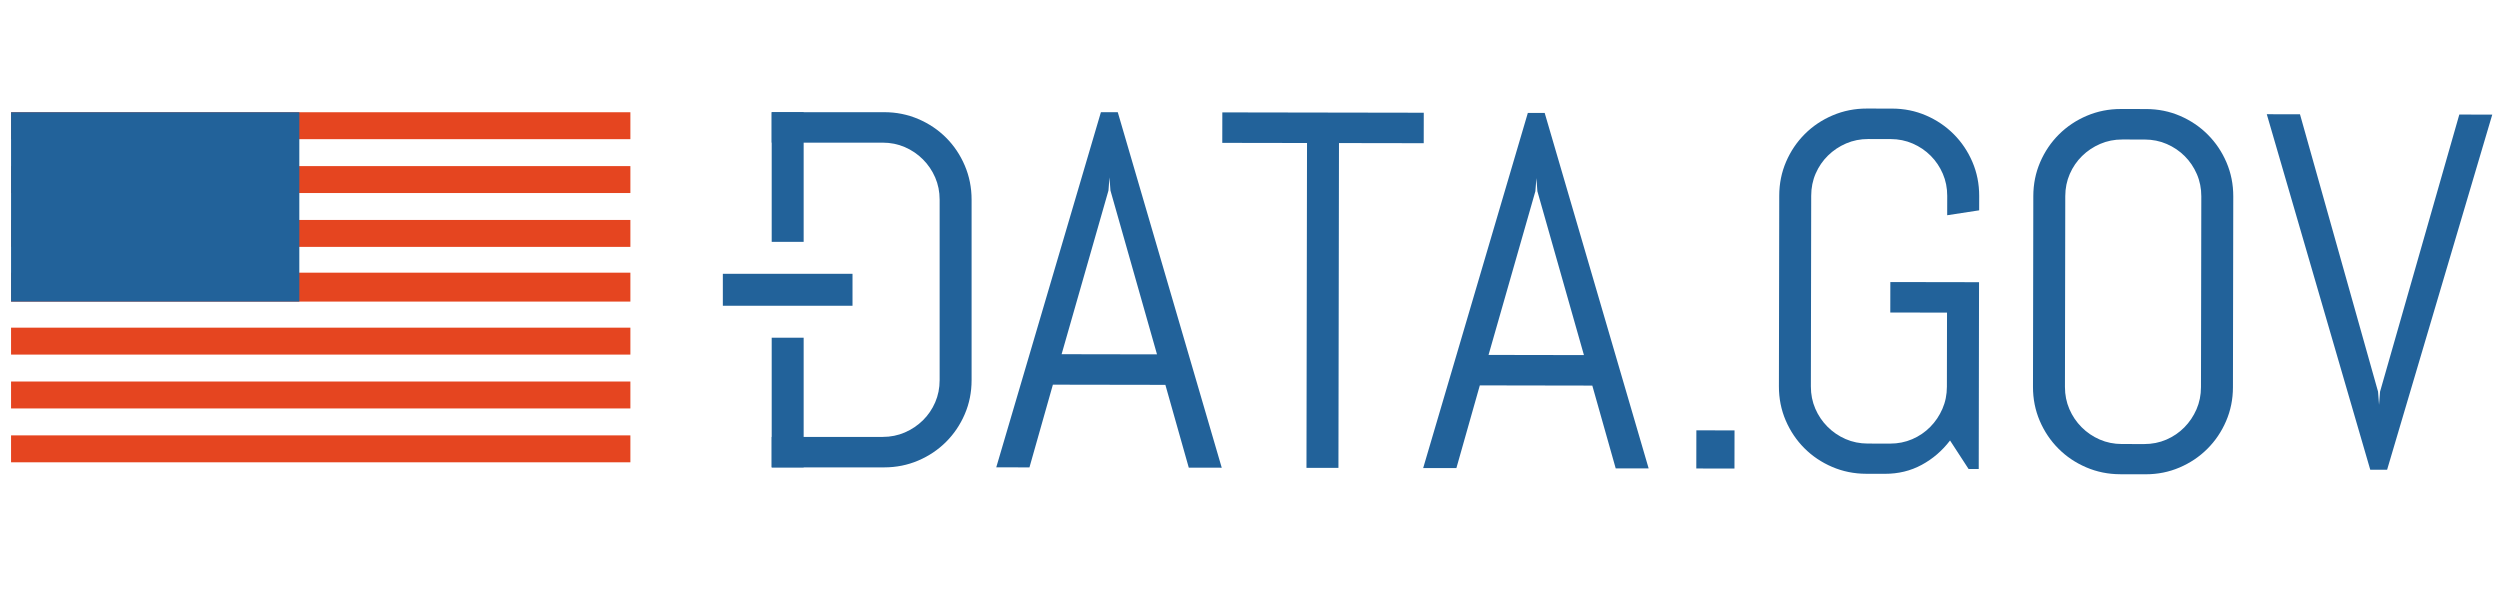
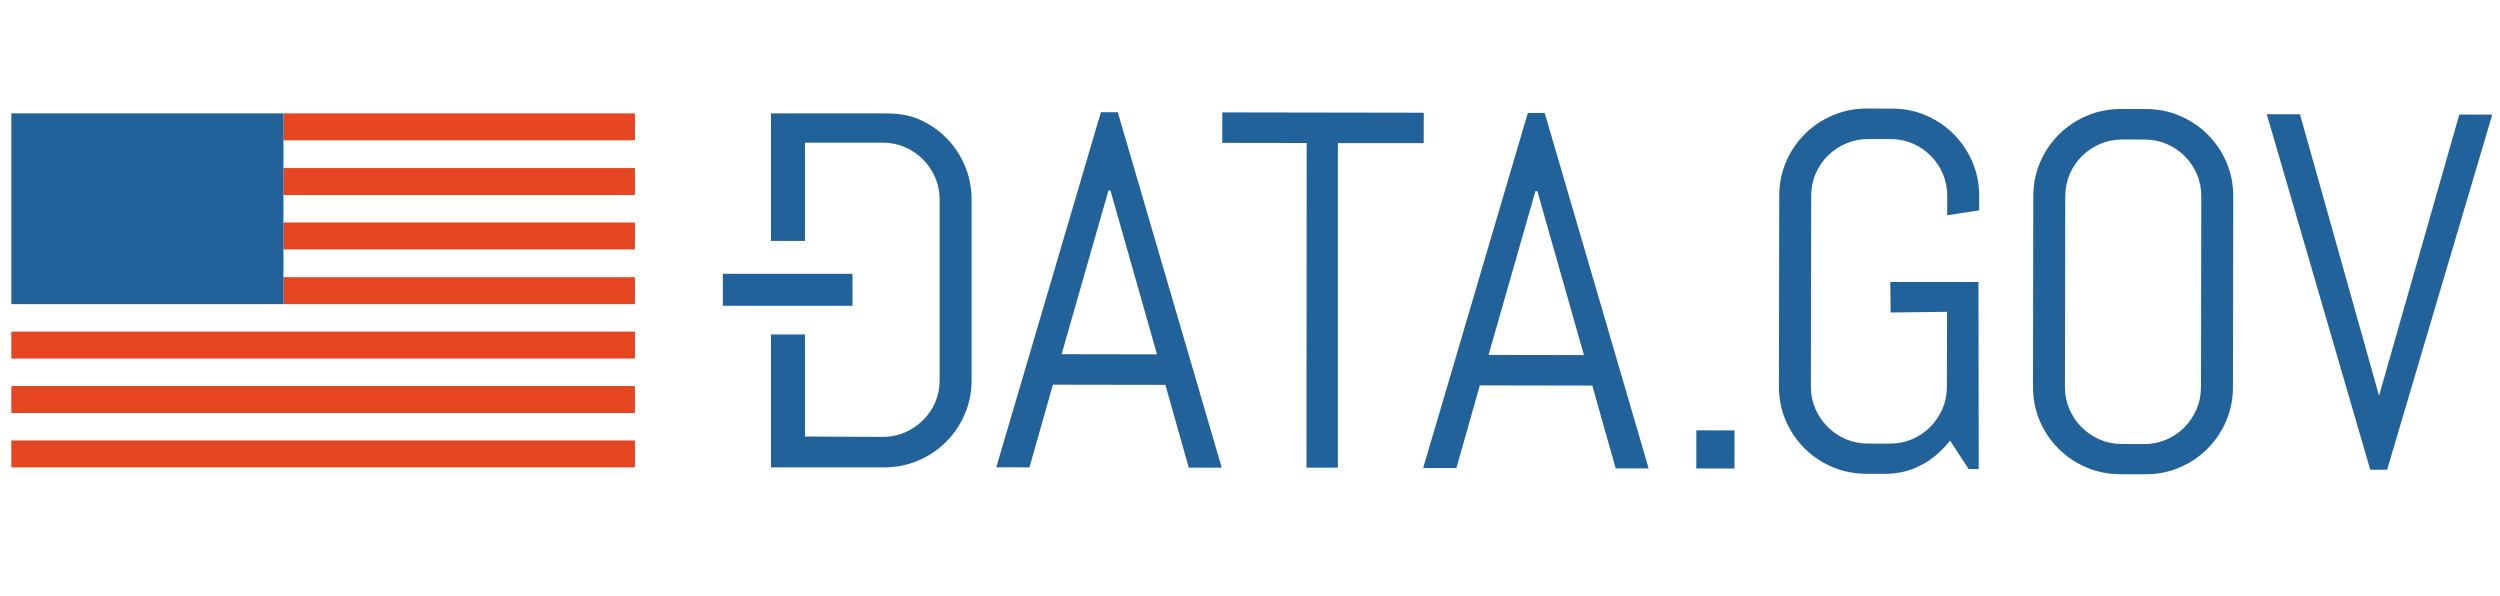
<svg xmlns="http://www.w3.org/2000/svg" width="882" height="210">
  <g>
    <g id="US_flag">
-       <rect id="stripe_1" x="3.9" y="96.2" fill="#E54520" width="218.5" height="10.2" />
-       <rect id="stripe_2" x="3.9" y="39.6" fill="#E54520" width="218.5" height="9.5" />
-       <rect id="stripe_3" x="3.9" y="58.6" fill="#E54520" width="218.5" height="9.5" />
-       <rect id="stripe_4" x="3.9" y="77.6" fill="#E54520" width="218.5" height="9.5" />
-       <rect id="stripe_5" x="3.9" y="115.6" fill="#E54520" width="218.5" height="9.5" />
-       <rect id="stripe_6" x="3.9" y="134.6" fill="#E54520" width="218.5" height="9.5" />
-       <rect id="stripe_7" x="3.9" y="153.6" fill="#E54520" width="218.5" height="9.5" />
-       <rect id="STARS" x="3.9" y="39.6" fill="#22629A" width="101.7" height="66.8" />
+       <rect height="9.5" width="124" fill="#E54520" y="40" x="100" id="stripe_1" />
+       <rect height="9.5" width="124" fill="#E54520" y="59.3" x="100" id="stripe_2" />
+       <rect height="9.5" width="124" fill="#E54520" y="78.5" x="100" id="stripe_3" />
+       <rect height="9.5" width="124" fill="#E54520" y="97.8" x="100" id="stripe_4" />
+       <rect height="9.5" width="220" fill="#E54520" y="117" x="4" id="stripe_5" />
+       <rect height="9.5" width="220" fill="#E54520" y="136.2" x="4" id="stripe_6" />
+       <rect height="9.5" width="220" fill="#E54520" y="155.4" x="4" id="stripe_7" />
+       <rect height="67.3" width="96" fill="#22629A" y="40" x="4" id="STARS" />
    </g>
    <g id="New_D">
-       <path fill="#22629A" d="m283.529,154.142h27.876c2.796,0 5.403,-0.524 7.821,-1.573c2.417,-1.049 4.544,-2.476 6.379,-4.282c1.835,-1.805 3.277,-3.918 4.326,-6.336c1.049,-2.417 1.573,-5.025 1.573,-7.821v-63.704c0,-2.796 -0.524,-5.403 -1.573,-7.821c-1.049,-2.417 -2.491,-4.544 -4.326,-6.379s-3.962,-3.277 -6.379,-4.326c-2.418,-1.049 -5.025,-1.573 -7.821,-1.573h-27.876l-11.273,-0.014v-10.735h39.674c4.252,0 8.258,0.801 12.016,2.403c3.758,1.603 7.035,3.801 9.831,6.598s4.995,6.073 6.598,9.831c1.602,3.758 2.403,7.764 2.403,12.016v63.705c0,4.253 -0.802,8.244 -2.403,11.972c-1.603,3.729 -3.801,6.991 -6.598,9.787s-6.073,4.996 -9.831,6.598c-3.758,1.603 -7.764,2.403 -12.016,2.403h-39.674v-10.734" id="svg_14" />
-       <rect x="272.256" y="119.144" fill="#22629A" width="11.273" height="45.746" id="svg_15" />
-       <rect x="272.256" y="39.579" fill="#22629A" width="11.273" height="45.746" id="svg_16" />
-       <rect x="255.019" y="96.598" fill="#22629A" width="45.746" height="11.273" id="svg_17" />
+       <path id="svg_14" d="m284,154l27.405,0.142c2.796,0 5.403,-0.524 7.821,-1.573c2.417,-1.049 4.544,-2.476 6.379,-4.282c1.835,-1.805 3.277,-3.918 4.326,-6.336c1.049,-2.417 1.573,-5.025 1.573,-7.821l0,-63.704c0,-2.796 -0.524,-5.403 -1.573,-7.821c-1.049,-2.417 -2.491,-4.544 -4.326,-6.379s-3.962,-3.277 -6.379,-4.326c-2.418,-1.049 -5.025,-1.573 -7.821,-1.573l-27.405,0l0,34.673l-12,0l0,-45l39.93,0c4.252,0 8.258,0.379 12.016,1.981c3.758,1.603 7.035,3.801 9.831,6.598s4.995,6.073 6.598,9.831c1.602,3.758 2.403,7.764 2.403,12.016l0,63.705c0,4.253 -0.802,8.244 -2.403,11.972c-1.603,3.729 -3.801,6.991 -6.598,9.787s-6.073,4.996 -9.831,6.598c-3.758,1.603 -7.764,2.403 -12.016,2.403l-39.93,0l0,-46.891l12,0l0,36z" fill="#22629A" />
+       <rect id="svg_17" height="11.273" width="45.746" fill="#22629A" y="96.598" x="255.019" />
    </g>
    <g id="ATA_GOV">
-       <path id="a1" fill="#22629A" d="m411.147,135.779l-39.688,-0.067l-8.268,29.182l-11.713,-0.02l36.924,-125.294l5.947,0.01l36.68,125.416l-11.628,-0.02l-8.254,-29.207l0,0zm-36.612,-10.817l33.656,0.058l-16.424,-57.811l-0.343,-4.634l-0.355,4.634l-16.534,57.753l0,0z" />
-       <path id="t2" fill="#22629A" d="m472.394,50.472l-0.193,114.603l-11.278,-0.02l0.193,-114.602l-29.896,-0.05l0.017,-10.752l71.069,0.119l-0.017,10.752l-29.895,-0.05l0,0z" />
-       <path id="a3" fill="#22629A" d="m561.766,136.033l-39.686,-0.068l-8.267,29.18l-11.716,-0.02l36.927,-125.293l5.942,0.01l36.68,125.418l-11.626,-0.02l-8.254,-29.207zm-36.608,-10.817l33.654,0.058l-16.424,-57.811l-0.343,-4.634l-0.36,4.632l-16.527,57.755z" />
-       <path id="dot4" fill="#22629A" d="m598.456,165.283l0.023,-13.461l13.464,0.023l-0.023,13.461l-13.464,-0.023z" />
-       <path id="g5" fill="#22629A" d="m698.098,165.468l-3.581,-0.007l-6.542,-10.06c-2.746,3.606 -6.072,6.472 -9.98,8.59c-3.909,2.126 -8.25,3.181 -13.029,3.171l-6.557,-0.01c-4.256,-0.007 -8.262,-0.818 -12.018,-2.428c-3.756,-1.608 -7.032,-3.811 -9.823,-6.614c-2.791,-2.801 -4.986,-6.069 -6.584,-9.802c-1.596,-3.732 -2.391,-7.727 -2.383,-11.981l0.115,-67.309c0.008,-4.256 0.813,-8.247 2.423,-11.972c1.608,-3.729 3.816,-6.987 6.614,-9.779c2.801,-2.793 6.087,-4.987 9.848,-6.584s7.767,-2.393 12.023,-2.386l8.917,0.015c4.254,0.007 8.245,0.816 11.973,2.425c3.726,1.609 6.987,3.816 9.777,6.617c2.791,2.802 4.986,6.068 6.584,9.801c1.596,3.73 2.391,7.726 2.383,11.98l-0.01,5.071l-11.281,1.728l0.013,-6.818c0.005,-2.797 -0.513,-5.406 -1.558,-7.827c-1.045,-2.418 -2.468,-4.534 -4.276,-6.345c-1.803,-1.809 -3.911,-3.241 -6.329,-4.294c-2.416,-1.053 -5.024,-1.582 -7.82,-1.587l-7.867,-0.013c-2.798,-0.005 -5.406,0.514 -7.83,1.559c-2.418,1.045 -4.549,2.469 -6.384,4.274c-1.843,1.804 -3.286,3.915 -4.341,6.331s-1.578,5.025 -1.583,7.822l-0.115,67.311c-0.005,2.797 0.513,5.405 1.558,7.827c1.045,2.419 2.483,4.55 4.321,6.388c1.831,1.838 3.956,3.283 6.369,4.339c2.418,1.053 5.026,1.58 7.825,1.586l7.867,0.015c2.796,0.005 5.404,-0.518 7.824,-1.56c2.423,-1.045 4.534,-2.486 6.344,-4.319c1.813,-1.83 3.241,-3.956 4.296,-6.373s1.578,-5.025 1.583,-7.822l0.045,-26.138l-20.015,-0.034l0.018,-10.752l31.293,0.053l-0.107,65.911l0,0z" />
-       <path id="o6" fill="#22629A" d="m785.358,148.578c-1.605,3.726 -3.813,6.989 -6.614,9.78c-2.803,2.793 -6.072,4.986 -9.803,6.579c-3.734,1.6 -7.725,2.396 -11.978,2.388l-8.915,-0.015c-4.256,-0.005 -8.262,-0.815 -12.021,-2.428c-3.753,-1.606 -7.027,-3.809 -9.82,-6.612c-2.793,-2.801 -4.989,-6.072 -6.587,-9.804c-1.593,-3.731 -2.391,-7.726 -2.383,-11.979l0.115,-67.311c0.008,-4.255 0.815,-8.247 2.423,-11.971c1.608,-3.729 3.814,-6.987 6.617,-9.78c2.803,-2.792 6.087,-4.986 9.845,-6.583c3.764,-1.597 7.77,-2.393 12.026,-2.386l8.915,0.015c4.254,0.008 8.245,0.817 11.973,2.426c3.726,1.609 6.985,3.815 9.778,6.617s4.989,6.068 6.584,9.801c1.595,3.73 2.393,7.725 2.385,11.98l-0.115,67.311c-0.006,4.254 -0.814,8.246 -2.425,11.972l0,0zm-8.737,-79.301c0.003,-2.797 -0.518,-5.408 -1.56,-7.827c-1.043,-2.418 -2.468,-4.534 -4.274,-6.345c-1.803,-1.809 -3.914,-3.241 -6.329,-4.294c-2.418,-1.054 -5.024,-1.582 -7.822,-1.587l-7.867,-0.013c-2.798,-0.005 -5.406,0.514 -7.827,1.559c-2.423,1.045 -4.551,2.469 -6.389,4.272c-1.838,1.806 -3.283,3.916 -4.336,6.332s-1.583,5.024 -1.588,7.821l-0.115,67.311c-0.005,2.797 0.52,5.407 1.563,7.829c1.043,2.419 2.483,4.55 4.316,6.387c1.831,1.838 3.956,3.286 6.374,4.339c2.415,1.053 5.024,1.583 7.822,1.588l7.867,0.013c2.798,0.005 5.404,-0.515 7.827,-1.56c2.421,-1.045 4.534,-2.486 6.344,-4.316c1.81,-1.832 3.241,-3.959 4.294,-6.374c1.053,-2.418 1.581,-5.025 1.585,-7.822l0.115,-67.313l0,0z" />
-       <path id="v7" fill="#22629A" d="m838.981,138.184l0.343,4.633l0.357,-4.631l27.965,-97.774l11.626,0.02l-37.1,125.291l-5.947,-0.01l-36.503,-125.415l11.711,0.019l27.548,97.867l0,0z" />
+       <path d="m411.147,135.779l-39.688,-0.067l-8.268,29.182l-11.713,-0.02l36.924,-125.294l5.947,0.01l36.68,125.416l-11.628,-0.02l-8.254,-29.207l0,0zm-36.612,-10.817l33.656,0.058l-16.424,-57.811l-0.698,0l-16.534,57.753l0,0z" fill="#22629A" id="a1" />
+       <path d="m472,50.5l0,114.5l-11.077,0l0.077,-114.547l-29.78,-0.05l0.017,-10.752l71.069,0.119l-0.017,10.73l-30.289,0z" fill="#22629A" id="t2" />
+       <path d="m561.766,136.033l-39.686,-0.068l-8.267,29.18l-11.716,-0.02l36.927,-125.293l5.942,0.01l36.68,125.418l-11.626,-0.02l-8.254,-29.207zm-36.608,-10.817l33.654,0.058l-16.424,-57.811l-0.703,-0.002l-16.527,57.755z" fill="#22629A" id="a3" />
+       <path d="m598.456,165.283l0.023,-13.461l13.464,0.023l-0.023,13.461l-13.464,-0.023z" fill="#22629A" id="dot4" />
+       <path d="m698.098,165.468l-3.581,-0.007l-6.542,-10.06c-2.746,3.606 -6.072,6.472 -9.98,8.59c-3.909,2.126 -8.25,3.181 -13.029,3.171l-6.557,-0.01c-4.256,-0.007 -8.262,-0.818 -12.018,-2.428c-3.756,-1.608 -7.032,-3.811 -9.823,-6.614c-2.791,-2.801 -4.986,-6.069 -6.584,-9.802c-1.596,-3.732 -2.391,-7.727 -2.383,-11.981l0.115,-67.309c0.008,-4.256 0.813,-8.247 2.423,-11.972c1.608,-3.729 3.816,-6.987 6.614,-9.779c2.801,-2.793 6.087,-4.987 9.848,-6.584s7.767,-2.393 12.023,-2.386l8.917,0.015c4.254,0.007 8.245,0.816 11.973,2.425c3.726,1.609 6.987,3.816 9.777,6.617c2.791,2.802 4.986,6.068 6.584,9.801c1.596,3.73 2.391,7.726 2.383,11.98l-0.01,5.071l-11.281,1.728l0.013,-6.818c0.005,-2.797 -0.513,-5.406 -1.558,-7.827c-1.045,-2.418 -2.468,-4.534 -4.276,-6.345c-1.803,-1.809 -3.911,-3.241 -6.329,-4.294c-2.416,-1.053 -5.024,-1.582 -7.82,-1.587l-7.867,-0.013c-2.798,-0.005 -5.406,0.514 -7.83,1.559c-2.418,1.045 -4.549,2.469 -6.384,4.274c-1.843,1.804 -3.286,3.915 -4.341,6.331s-1.578,5.025 -1.583,7.822l-0.115,67.311c-0.005,2.797 0.513,5.405 1.558,7.827c1.045,2.419 2.483,4.55 4.321,6.388c1.831,1.838 3.956,3.283 6.369,4.339c2.418,1.053 5.026,1.58 7.825,1.586l7.867,0.015c2.796,0.005 5.404,-0.518 7.824,-1.56c2.423,-1.045 4.534,-2.486 6.344,-4.319c1.813,-1.83 3.241,-3.956 4.296,-6.373s1.578,-5.025 1.583,-7.822l0.045,-26.428l-19.909,0.256l-0.088,-10.756l31.088,0l0.098,65.968l0,0z" fill="#22629A" id="g5" />
+       <path d="m785.358,148.578c-1.605,3.726 -3.813,6.989 -6.614,9.78c-2.803,2.793 -6.072,4.986 -9.803,6.579c-3.734,1.6 -7.725,2.396 -11.978,2.388l-8.915,-0.015c-4.256,-0.005 -8.262,-0.815 -12.021,-2.428c-3.753,-1.606 -7.027,-3.809 -9.82,-6.612c-2.793,-2.801 -4.989,-6.072 -6.587,-9.804c-1.593,-3.731 -2.391,-7.726 -2.383,-11.979l0.115,-67.311c0.008,-4.255 0.815,-8.247 2.423,-11.971c1.608,-3.729 3.814,-6.987 6.617,-9.78c2.803,-2.792 6.087,-4.986 9.845,-6.583c3.764,-1.597 7.77,-2.393 12.026,-2.386l8.915,0.015c4.254,0.008 8.245,0.817 11.973,2.426c3.726,1.609 6.985,3.815 9.778,6.617s4.989,6.068 6.584,9.801c1.595,3.73 2.393,7.725 2.385,11.98l-0.115,67.311c-0.006,4.254 -0.814,8.246 -2.425,11.972l0,0zm-8.737,-79.301c0.003,-2.797 -0.518,-5.408 -1.56,-7.827c-1.043,-2.418 -2.468,-4.534 -4.274,-6.345c-1.803,-1.809 -3.914,-3.241 -6.329,-4.294c-2.418,-1.054 -5.024,-1.582 -7.822,-1.587l-7.867,-0.013c-2.798,-0.005 -5.406,0.514 -7.827,1.559c-2.423,1.045 -4.551,2.469 -6.389,4.272c-1.838,1.806 -3.283,3.916 -4.336,6.332s-1.583,5.024 -1.588,7.821l-0.115,67.311c-0.005,2.797 0.52,5.407 1.563,7.829c1.043,2.419 2.483,4.55 4.316,6.387c1.831,1.838 3.956,3.286 6.374,4.339c2.415,1.053 5.024,1.583 7.822,1.588l7.867,0.013c2.798,0.005 5.404,-0.515 7.827,-1.56c2.421,-1.045 4.534,-2.486 6.344,-4.316c1.81,-1.832 3.241,-3.959 4.294,-6.374c1.053,-2.418 1.581,-5.025 1.585,-7.822l0.115,-67.313l0,0z" fill="#22629A" id="o6" />
+       <path d="m839.324,139.6l28.322,-99.188l11.626,0.02l-37.1,125.291l-5.947,-0.01l-36.503,-125.415l11.711,0.019l27.891,99.283z" fill="#22629A" id="v7" />
    </g>
  </g>
</svg>
